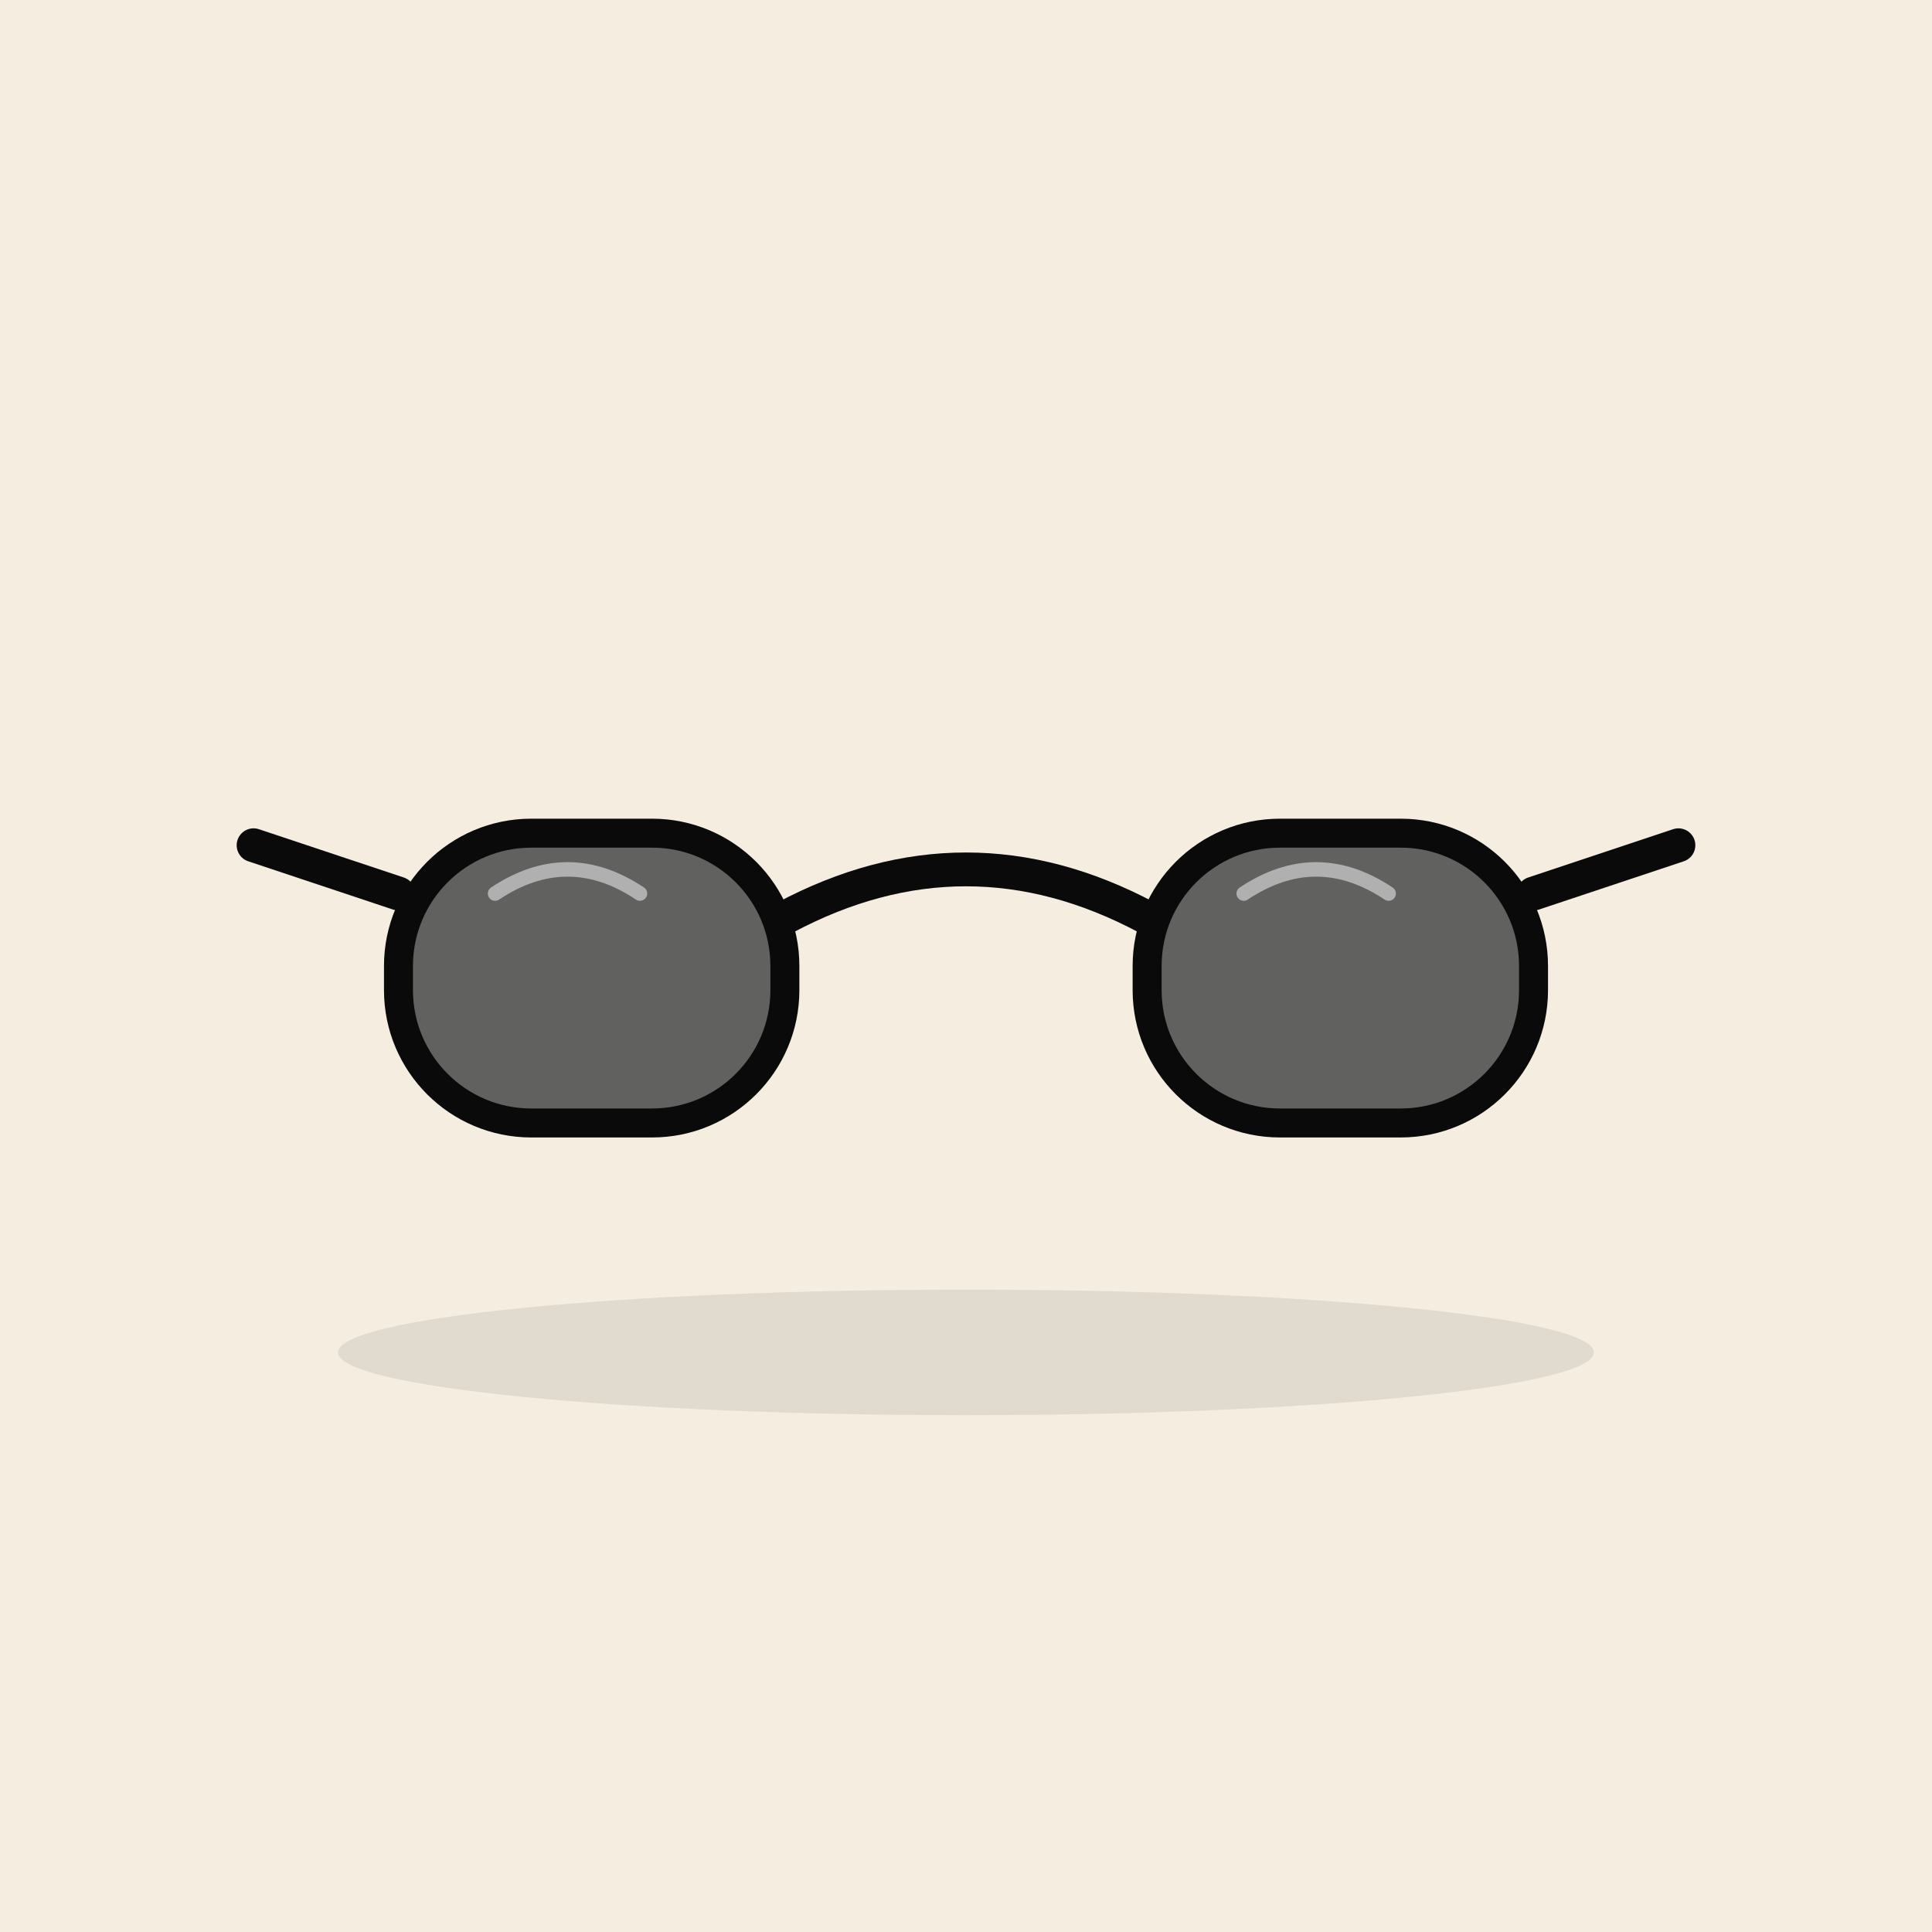
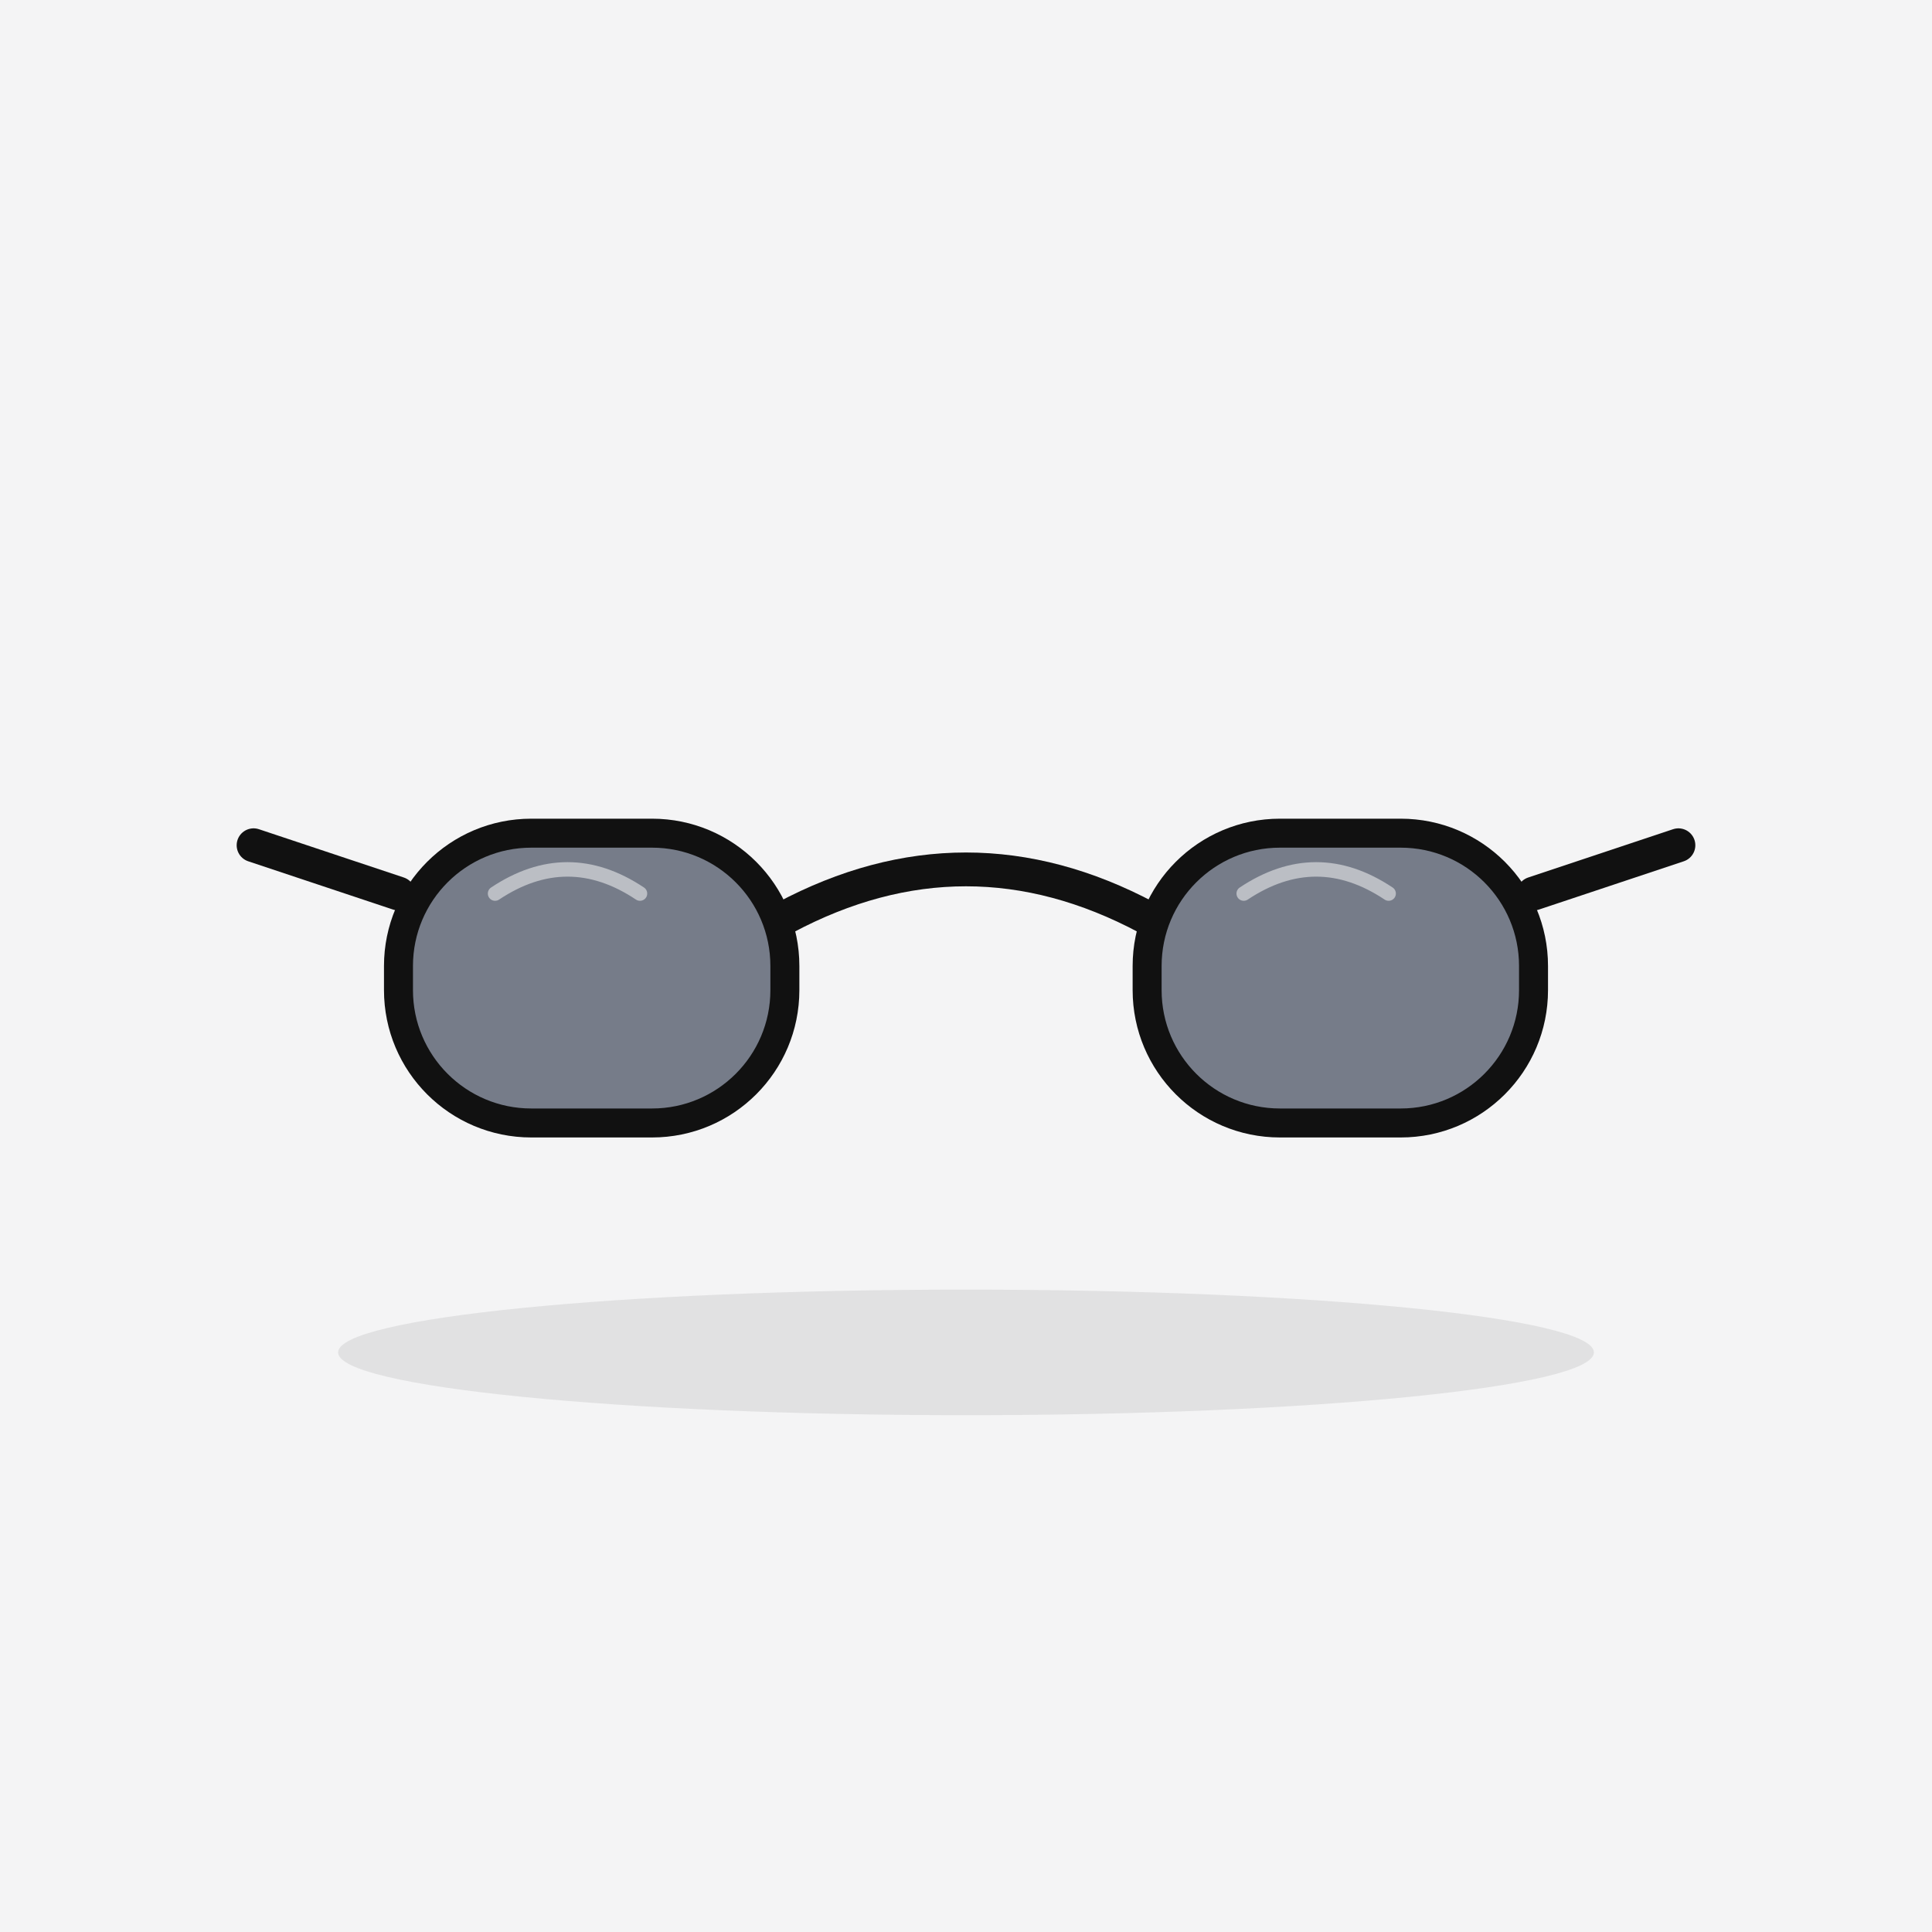
<svg xmlns="http://www.w3.org/2000/svg" viewBox="0 0 800 800">
-   <rect width="800" height="800" fill="#f4ede0" />
+   <rect width="800" height="800" fill="#f4f4f5" />
  <ellipse cx="400" cy="560" rx="260" ry="26" fill="#000" opacity="0.08" />
-   <g stroke="#0a0a0a" stroke-width="14" fill="none" stroke-linecap="round" stroke-linejoin="round">
+   <g stroke="#111111" stroke-width="14" fill="none" stroke-linecap="round" stroke-linejoin="round">
    <path d="M325 380 q75 -40 150 0" />
    <path d="M165 370 l-60 -20" />
    <path d="M635 370 l60 -20" />
  </g>
  <g opacity="0.92">
-     <rect x="165" y="345" width="160" height="120" rx="55" fill="#555" />
-     <rect x="475" y="345" width="160" height="120" rx="55" fill="#555" />
+     <rect x="165" y="345" width="160" height="120" rx="55" fill="#6b7280" />
+     <rect x="475" y="345" width="160" height="120" rx="55" fill="#6b7280" />
  </g>
-   <g stroke="#0a0a0a" stroke-width="12" fill="none">
+   <g stroke="#111111" stroke-width="12" fill="none">
    <rect x="165" y="345" width="160" height="120" rx="55" fill="none" />
    <rect x="475" y="345" width="160" height="120" rx="55" fill="none" />
  </g>
  <path d="M205 370 q30 -20 60 0" stroke="#fff" stroke-width="6" fill="none" opacity="0.5" stroke-linecap="round" />
  <path d="M515 370 q30 -20 60 0" stroke="#fff" stroke-width="6" fill="none" opacity="0.5" stroke-linecap="round" />
</svg>
